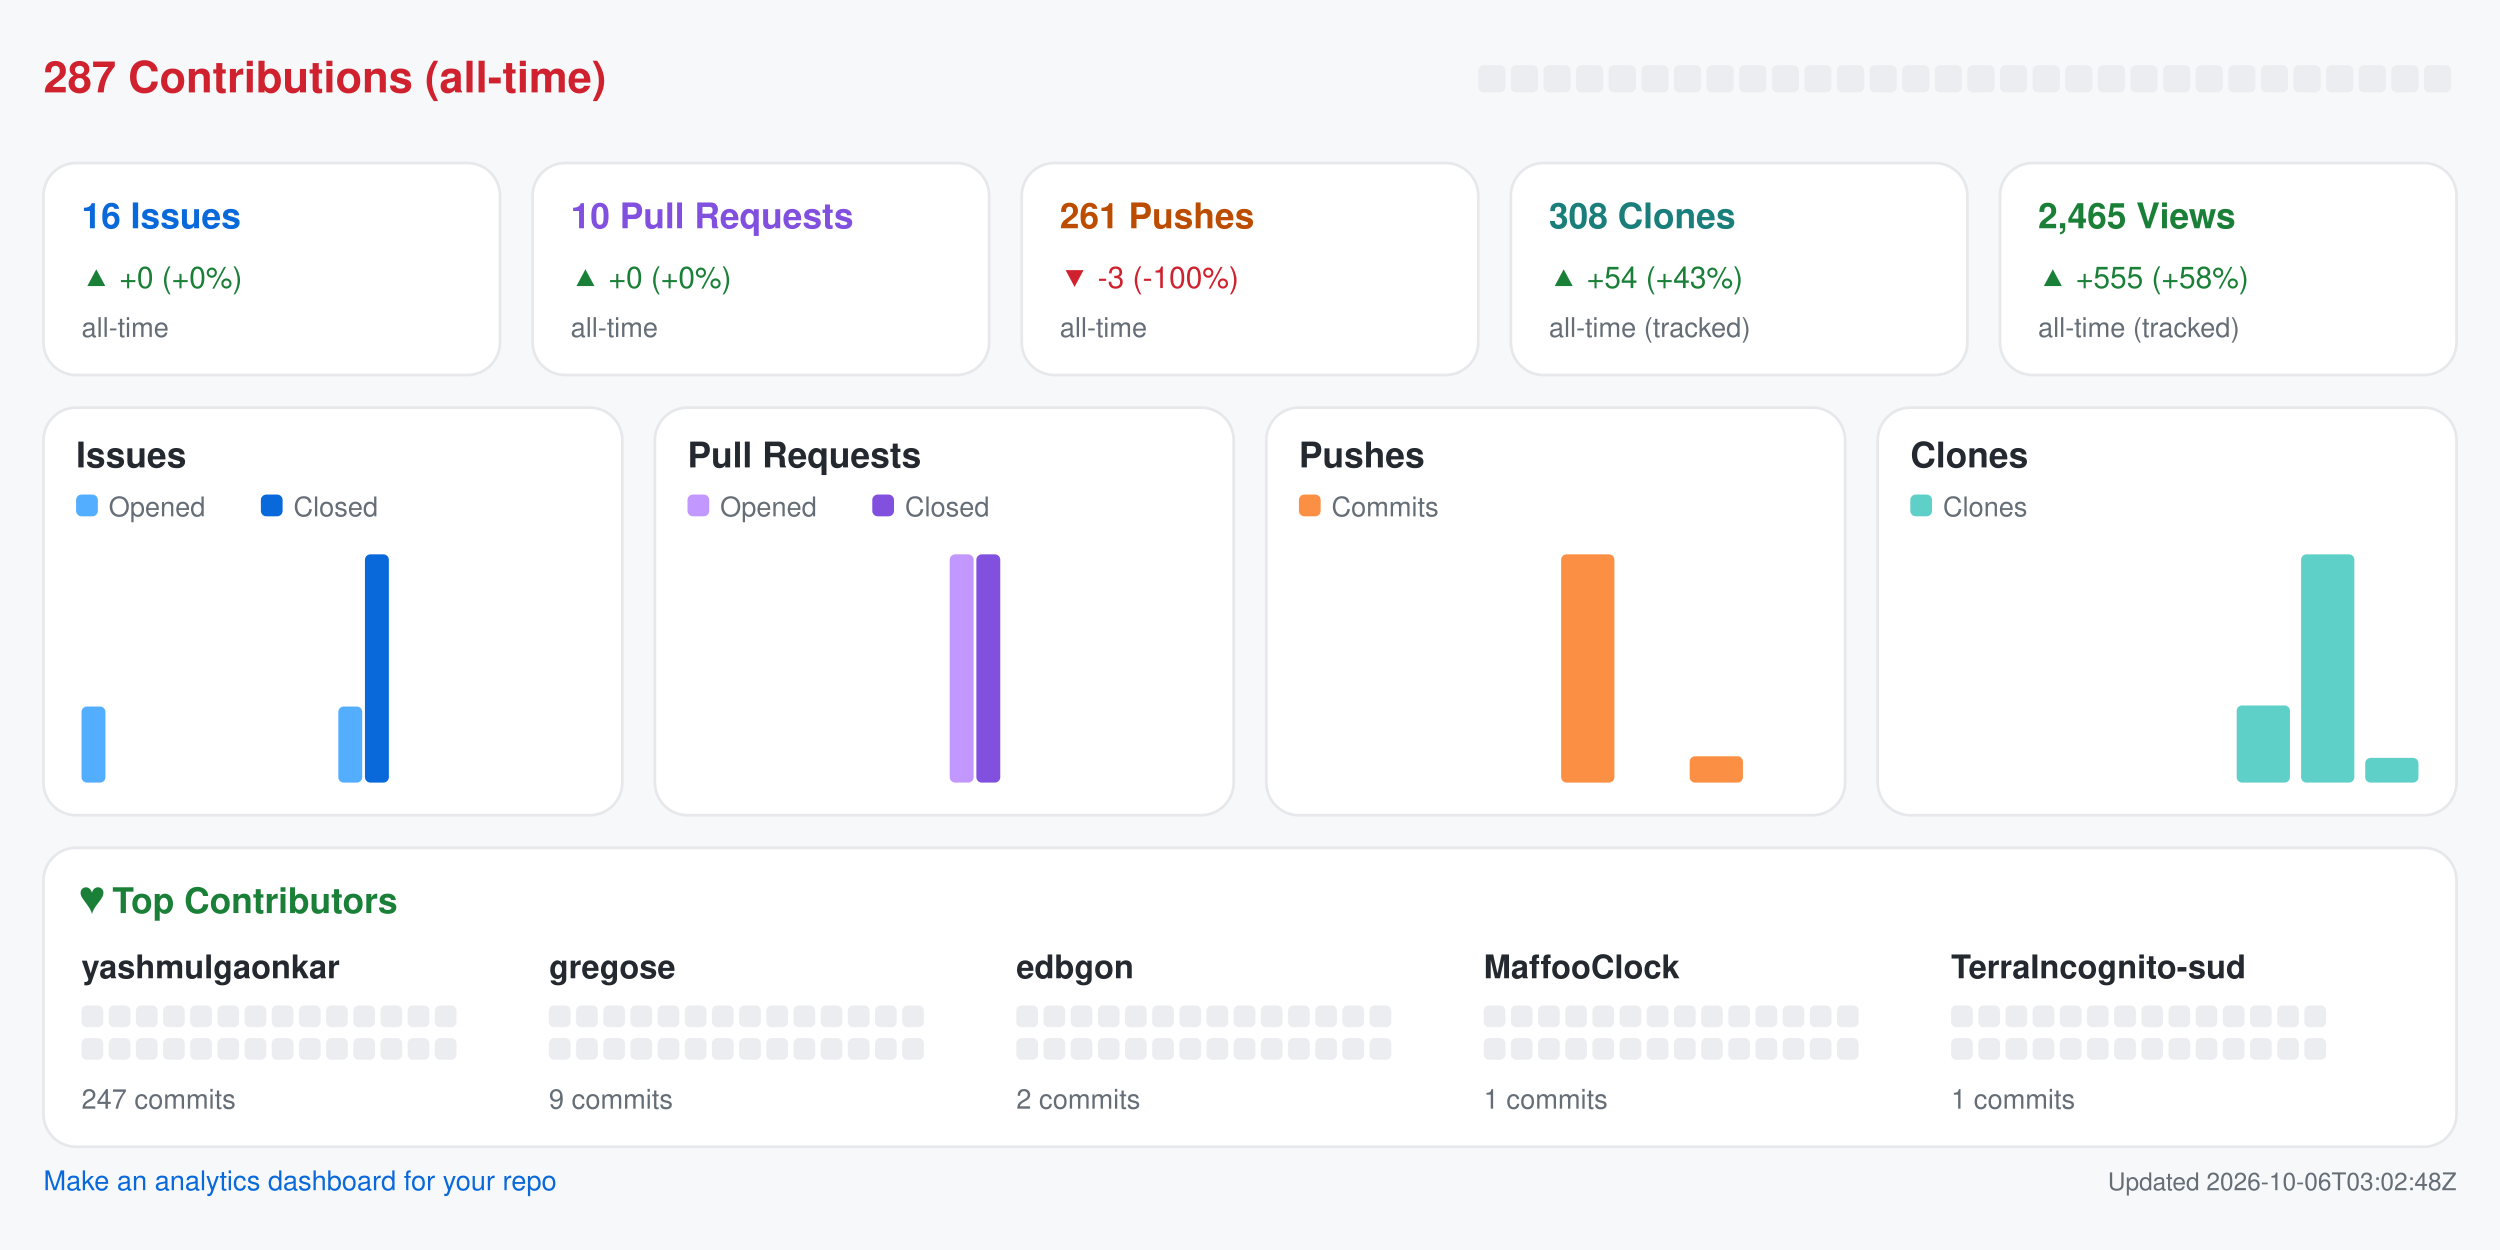
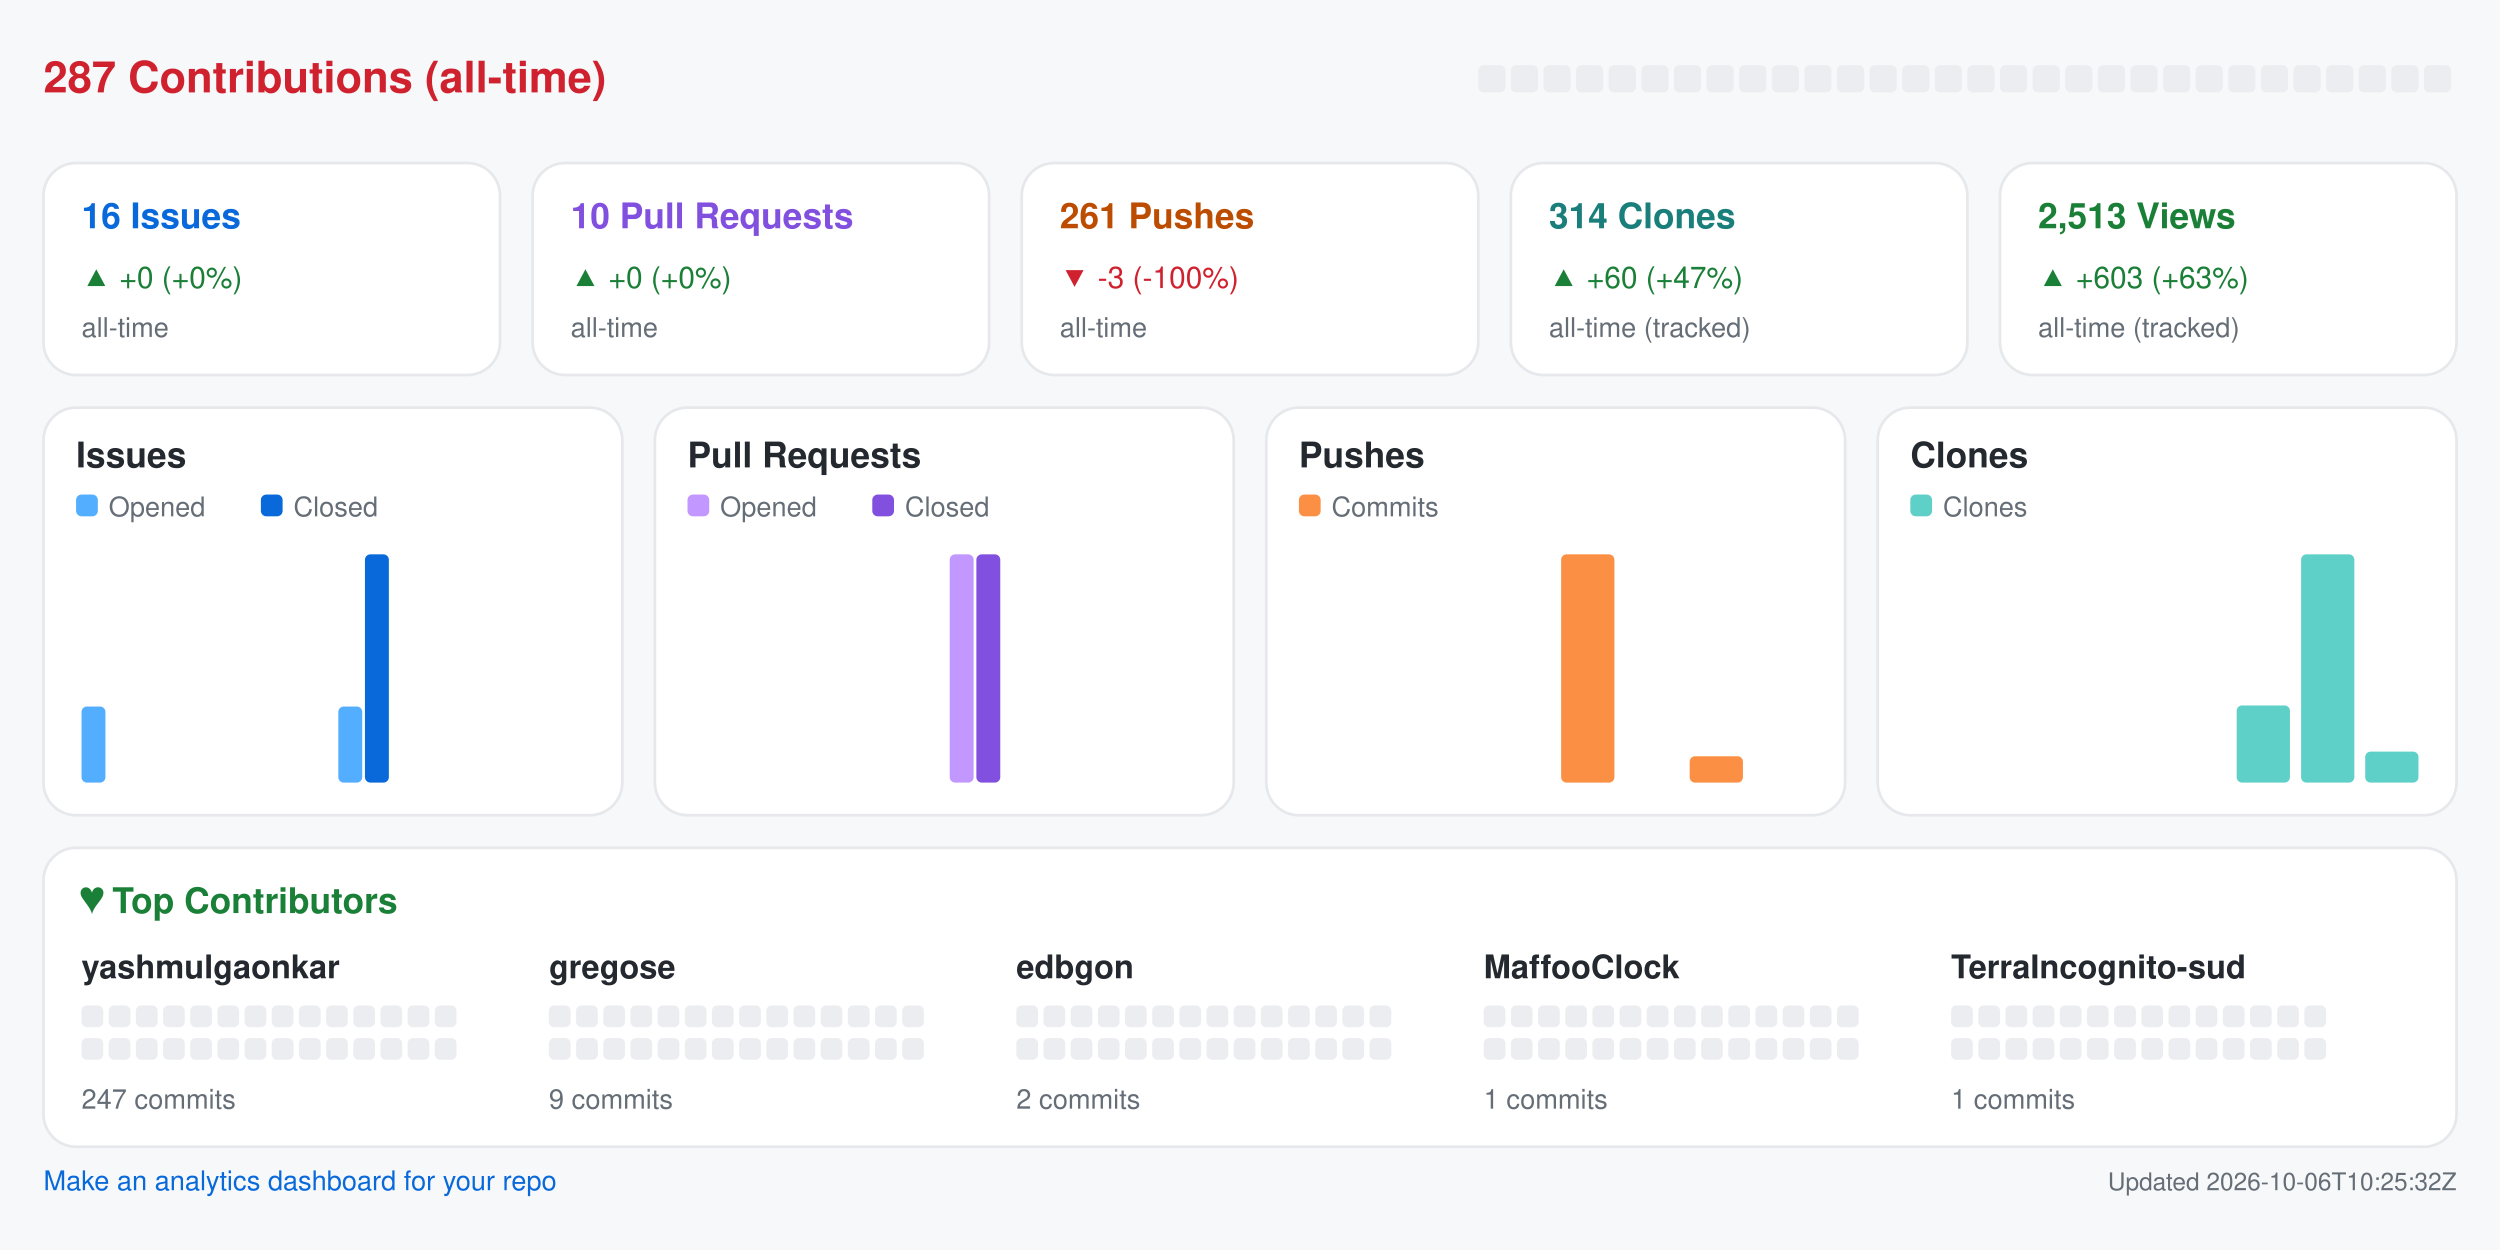
<svg xmlns="http://www.w3.org/2000/svg" width="920" height="460" viewBox="0 0 920 460" role="img" aria-label="Repository analytics for yashmulgaonkar/halo">
  <rect x="0.0" y="0.0" width="920.0" height="460.0" rx="0" fill="#f6f8fa" />
  <text x="16.0" y="34.0" fill="#cf222e" font-size="16" font-family="-apple-system,BlinkMacSystemFont,Segoe UI,Helvetica,Arial,sans-serif" font-weight="600" text-anchor="start">287 Contributions (all-time)</text>
  <rect x="544.0" y="24.0" width="10.0" height="10.0" rx="2" fill="#ebedf0" />
  <rect x="556.0" y="24.0" width="10.0" height="10.0" rx="2" fill="#ebedf0" />
  <rect x="568.0" y="24.0" width="10.0" height="10.0" rx="2" fill="#ebedf0" />
  <rect x="580.0" y="24.0" width="10.0" height="10.0" rx="2" fill="#ebedf0" />
  <rect x="592.0" y="24.0" width="10.0" height="10.0" rx="2" fill="#ebedf0" />
  <rect x="604.0" y="24.0" width="10.0" height="10.0" rx="2" fill="#ebedf0" />
  <rect x="616.0" y="24.0" width="10.0" height="10.0" rx="2" fill="#ebedf0" />
  <rect x="628.0" y="24.0" width="10.0" height="10.0" rx="2" fill="#ebedf0" />
  <rect x="640.0" y="24.0" width="10.0" height="10.0" rx="2" fill="#ebedf0" />
  <rect x="652.0" y="24.0" width="10.0" height="10.0" rx="2" fill="#ebedf0" />
  <rect x="664.0" y="24.0" width="10.0" height="10.0" rx="2" fill="#ebedf0" />
  <rect x="676.0" y="24.0" width="10.0" height="10.0" rx="2" fill="#ebedf0" />
  <rect x="688.0" y="24.0" width="10.0" height="10.0" rx="2" fill="#ebedf0" />
  <rect x="700.0" y="24.0" width="10.0" height="10.0" rx="2" fill="#ebedf0" />
  <rect x="712.0" y="24.0" width="10.0" height="10.0" rx="2" fill="#ebedf0" />
  <rect x="724.0" y="24.0" width="10.0" height="10.0" rx="2" fill="#ebedf0" />
  <rect x="736.0" y="24.0" width="10.0" height="10.0" rx="2" fill="#ebedf0" />
  <rect x="748.0" y="24.0" width="10.0" height="10.0" rx="2" fill="#ebedf0" />
  <rect x="760.0" y="24.0" width="10.0" height="10.0" rx="2" fill="#ebedf0" />
  <rect x="772.0" y="24.0" width="10.0" height="10.0" rx="2" fill="#ebedf0" />
  <rect x="784.0" y="24.0" width="10.0" height="10.0" rx="2" fill="#ebedf0" />
  <rect x="796.0" y="24.0" width="10.0" height="10.0" rx="2" fill="#ebedf0" />
  <rect x="808.0" y="24.0" width="10.0" height="10.0" rx="2" fill="#ebedf0" />
  <rect x="820.0" y="24.0" width="10.0" height="10.0" rx="2" fill="#ebedf0" />
  <rect x="832.0" y="24.0" width="10.0" height="10.0" rx="2" fill="#ebedf0" />
  <rect x="844.0" y="24.0" width="10.0" height="10.0" rx="2" fill="#ebedf0" />
  <rect x="856.0" y="24.0" width="10.0" height="10.0" rx="2" fill="#ebedf0" />
  <rect x="868.0" y="24.0" width="10.0" height="10.0" rx="2" fill="#ebedf0" />
  <rect x="880.0" y="24.0" width="10.0" height="10.0" rx="2" fill="#ebedf0" />
  <rect x="892.0" y="24.0" width="10.0" height="10.0" rx="2" fill="#ebedf0" />
  <rect x="16.0" y="60.0" width="168.0" height="78.0" rx="12" fill="#ffffff" stroke="#e6e8eb" />
  <text x="30.0" y="84.0" fill="#0969da" font-size="13" font-family="-apple-system,BlinkMacSystemFont,Segoe UI,Helvetica,Arial,sans-serif" font-weight="600" text-anchor="start">16 Issues</text>
  <text x="30.0" y="106.0" fill="#1a7f37" font-size="11" font-family="-apple-system,BlinkMacSystemFont,Segoe UI,Helvetica,Arial,sans-serif" font-weight="400" text-anchor="start">▲ +0 (+0%)</text>
  <text x="30.0" y="124.0" fill="#656d76" font-size="10" font-family="-apple-system,BlinkMacSystemFont,Segoe UI,Helvetica,Arial,sans-serif" font-weight="400" text-anchor="start">all-time</text>
  <rect x="196.0" y="60.0" width="168.0" height="78.0" rx="12" fill="#ffffff" stroke="#e6e8eb" />
  <text x="210.0" y="84.0" fill="#8250df" font-size="13" font-family="-apple-system,BlinkMacSystemFont,Segoe UI,Helvetica,Arial,sans-serif" font-weight="600" text-anchor="start">10 Pull Requests</text>
  <text x="210.0" y="106.0" fill="#1a7f37" font-size="11" font-family="-apple-system,BlinkMacSystemFont,Segoe UI,Helvetica,Arial,sans-serif" font-weight="400" text-anchor="start">▲ +0 (+0%)</text>
  <text x="210.0" y="124.0" fill="#656d76" font-size="10" font-family="-apple-system,BlinkMacSystemFont,Segoe UI,Helvetica,Arial,sans-serif" font-weight="400" text-anchor="start">all-time</text>
  <rect x="376.0" y="60.0" width="168.0" height="78.0" rx="12" fill="#ffffff" stroke="#e6e8eb" />
  <text x="390.0" y="84.0" fill="#bc4c00" font-size="13" font-family="-apple-system,BlinkMacSystemFont,Segoe UI,Helvetica,Arial,sans-serif" font-weight="600" text-anchor="start">261 Pushes</text>
  <text x="390.0" y="106.0" fill="#cf222e" font-size="11" font-family="-apple-system,BlinkMacSystemFont,Segoe UI,Helvetica,Arial,sans-serif" font-weight="400" text-anchor="start">▼ -3 (-100%)</text>
  <text x="390.0" y="124.0" fill="#656d76" font-size="10" font-family="-apple-system,BlinkMacSystemFont,Segoe UI,Helvetica,Arial,sans-serif" font-weight="400" text-anchor="start">all-time</text>
  <rect x="556.0" y="60.0" width="168.0" height="78.0" rx="12" fill="#ffffff" stroke="#e6e8eb" />
-   <text x="570.0" y="84.0" fill="#1a7f7a" font-size="13" font-family="-apple-system,BlinkMacSystemFont,Segoe UI,Helvetica,Arial,sans-serif" font-weight="600" text-anchor="start">308 Clones</text>
-   <text x="570.0" y="106.0" fill="#1a7f37" font-size="11" font-family="-apple-system,BlinkMacSystemFont,Segoe UI,Helvetica,Arial,sans-serif" font-weight="400" text-anchor="start">▲ +54 (+43%)</text>
+   <text x="570.0" y="84.0" fill="#1a7f7a" font-size="13" font-family="-apple-system,BlinkMacSystemFont,Segoe UI,Helvetica,Arial,sans-serif" font-weight="600" text-anchor="start">314 Clones</text>
+   <text x="570.0" y="106.0" fill="#1a7f37" font-size="11" font-family="-apple-system,BlinkMacSystemFont,Segoe UI,Helvetica,Arial,sans-serif" font-weight="400" text-anchor="start">▲ +60 (+47%)</text>
  <text x="570.0" y="124.0" fill="#656d76" font-size="10" font-family="-apple-system,BlinkMacSystemFont,Segoe UI,Helvetica,Arial,sans-serif" font-weight="400" text-anchor="start">all-time (tracked)</text>
  <rect x="736.0" y="60.0" width="168.0" height="78.0" rx="12" fill="#ffffff" stroke="#e6e8eb" />
-   <text x="750.0" y="84.0" fill="#1a7f37" font-size="13" font-family="-apple-system,BlinkMacSystemFont,Segoe UI,Helvetica,Arial,sans-serif" font-weight="600" text-anchor="start">2,465 Views</text>
-   <text x="750.0" y="106.0" fill="#1a7f37" font-size="11" font-family="-apple-system,BlinkMacSystemFont,Segoe UI,Helvetica,Arial,sans-serif" font-weight="400" text-anchor="start">▲ +555 (+58%)</text>
+   <text x="750.0" y="84.0" fill="#1a7f37" font-size="13" font-family="-apple-system,BlinkMacSystemFont,Segoe UI,Helvetica,Arial,sans-serif" font-weight="600" text-anchor="start">2,513 Views</text>
+   <text x="750.0" y="106.0" fill="#1a7f37" font-size="11" font-family="-apple-system,BlinkMacSystemFont,Segoe UI,Helvetica,Arial,sans-serif" font-weight="400" text-anchor="start">▲ +603 (+63%)</text>
  <text x="750.0" y="124.0" fill="#656d76" font-size="10" font-family="-apple-system,BlinkMacSystemFont,Segoe UI,Helvetica,Arial,sans-serif" font-weight="400" text-anchor="start">all-time (tracked)</text>
  <rect x="16.0" y="150.0" width="213.0" height="150.0" rx="12" fill="#ffffff" stroke="#e6e8eb" />
  <text x="28.0" y="172.0" fill="#24292f" font-size="13" font-family="-apple-system,BlinkMacSystemFont,Segoe UI,Helvetica,Arial,sans-serif" font-weight="600" text-anchor="start">Issues</text>
  <rect x="28.0" y="182.0" width="8.0" height="8.0" rx="2" fill="#54aeff" />
  <text x="40.0" y="190.0" fill="#656d76" font-size="10" font-family="-apple-system,BlinkMacSystemFont,Segoe UI,Helvetica,Arial,sans-serif" font-weight="400" text-anchor="start">Opened</text>
  <rect x="96.0" y="182.0" width="8.0" height="8.0" rx="2" fill="#0969da" />
  <text x="108.0" y="190.0" fill="#656d76" font-size="10" font-family="-apple-system,BlinkMacSystemFont,Segoe UI,Helvetica,Arial,sans-serif" font-weight="400" text-anchor="start">Closed</text>
  <rect x="30.0" y="260.0" width="8.8" height="28.0" rx="2" fill="#54aeff" />
  <rect x="39.8" y="288.0" width="8.8" height="0.0" rx="2" fill="#0969da" />
  <rect x="53.6" y="288.0" width="8.8" height="0.0" rx="2" fill="#54aeff" />
  <rect x="63.4" y="288.0" width="8.8" height="0.0" rx="2" fill="#0969da" />
  <rect x="77.2" y="288.0" width="8.8" height="0.0" rx="2" fill="#54aeff" />
  <rect x="87.1" y="288.0" width="8.8" height="0.0" rx="2" fill="#0969da" />
  <rect x="100.9" y="288.0" width="8.8" height="0.0" rx="2" fill="#54aeff" />
  <rect x="110.7" y="288.0" width="8.8" height="0.0" rx="2" fill="#0969da" />
  <rect x="124.5" y="260.0" width="8.8" height="28.0" rx="2" fill="#54aeff" />
  <rect x="134.3" y="204.0" width="8.8" height="84.0" rx="2" fill="#0969da" />
  <rect x="148.1" y="288.0" width="8.8" height="0.0" rx="2" fill="#54aeff" />
  <rect x="157.9" y="288.0" width="8.8" height="0.0" rx="2" fill="#0969da" />
  <rect x="171.8" y="288.0" width="8.8" height="0.0" rx="2" fill="#54aeff" />
  <rect x="181.6" y="288.0" width="8.8" height="0.0" rx="2" fill="#0969da" />
  <rect x="195.4" y="288.0" width="8.8" height="0.0" rx="2" fill="#54aeff" />
  <rect x="205.2" y="288.0" width="8.8" height="0.0" rx="2" fill="#0969da" />
  <rect x="241.0" y="150.0" width="213.0" height="150.0" rx="12" fill="#ffffff" stroke="#e6e8eb" />
  <text x="253.0" y="172.0" fill="#24292f" font-size="13" font-family="-apple-system,BlinkMacSystemFont,Segoe UI,Helvetica,Arial,sans-serif" font-weight="600" text-anchor="start">Pull Requests</text>
  <rect x="253.0" y="182.0" width="8.0" height="8.0" rx="2" fill="#c297ff" />
  <text x="265.0" y="190.0" fill="#656d76" font-size="10" font-family="-apple-system,BlinkMacSystemFont,Segoe UI,Helvetica,Arial,sans-serif" font-weight="400" text-anchor="start">Opened</text>
  <rect x="321.0" y="182.0" width="8.0" height="8.0" rx="2" fill="#8250df" />
  <text x="333.0" y="190.0" fill="#656d76" font-size="10" font-family="-apple-system,BlinkMacSystemFont,Segoe UI,Helvetica,Arial,sans-serif" font-weight="400" text-anchor="start">Closed</text>
  <rect x="255.0" y="288.0" width="8.8" height="0.0" rx="2" fill="#c297ff" />
  <rect x="264.8" y="288.0" width="8.8" height="0.0" rx="2" fill="#8250df" />
  <rect x="278.6" y="288.0" width="8.8" height="0.0" rx="2" fill="#c297ff" />
  <rect x="288.4" y="288.0" width="8.8" height="0.0" rx="2" fill="#8250df" />
  <rect x="302.2" y="288.0" width="8.8" height="0.0" rx="2" fill="#c297ff" />
  <rect x="312.1" y="288.0" width="8.8" height="0.0" rx="2" fill="#8250df" />
  <rect x="325.9" y="288.0" width="8.8" height="0.0" rx="2" fill="#c297ff" />
  <rect x="335.7" y="288.0" width="8.8" height="0.0" rx="2" fill="#8250df" />
  <rect x="349.5" y="204.0" width="8.8" height="84.0" rx="2" fill="#c297ff" />
  <rect x="359.3" y="204.0" width="8.8" height="84.0" rx="2" fill="#8250df" />
  <rect x="373.1" y="288.0" width="8.8" height="0.0" rx="2" fill="#c297ff" />
  <rect x="382.9" y="288.0" width="8.8" height="0.0" rx="2" fill="#8250df" />
  <rect x="396.8" y="288.0" width="8.8" height="0.0" rx="2" fill="#c297ff" />
  <rect x="406.6" y="288.0" width="8.8" height="0.0" rx="2" fill="#8250df" />
  <rect x="420.4" y="288.0" width="8.8" height="0.0" rx="2" fill="#c297ff" />
  <rect x="430.2" y="288.0" width="8.8" height="0.0" rx="2" fill="#8250df" />
  <rect x="466.0" y="150.0" width="213.0" height="150.0" rx="12" fill="#ffffff" stroke="#e6e8eb" />
  <text x="478.0" y="172.0" fill="#24292f" font-size="13" font-family="-apple-system,BlinkMacSystemFont,Segoe UI,Helvetica,Arial,sans-serif" font-weight="600" text-anchor="start">Pushes</text>
  <rect x="478.0" y="182.0" width="8.0" height="8.0" rx="2" fill="#fb8f44" />
  <text x="490.0" y="190.0" fill="#656d76" font-size="10" font-family="-apple-system,BlinkMacSystemFont,Segoe UI,Helvetica,Arial,sans-serif" font-weight="400" text-anchor="start">Commits</text>
  <rect x="480.0" y="288.0" width="19.6" height="0.0" rx="2" fill="#fb8f44" />
  <rect x="503.6" y="288.0" width="19.6" height="0.0" rx="2" fill="#fb8f44" />
  <rect x="527.2" y="288.0" width="19.6" height="0.0" rx="2" fill="#fb8f44" />
  <rect x="550.9" y="288.0" width="19.6" height="0.0" rx="2" fill="#fb8f44" />
  <rect x="574.5" y="204.0" width="19.6" height="84.0" rx="2" fill="#fb8f44" />
  <rect x="598.1" y="288.0" width="19.6" height="0.0" rx="2" fill="#fb8f44" />
  <rect x="621.8" y="278.3" width="19.6" height="9.7" rx="2" fill="#fb8f44" />
  <rect x="645.4" y="288.0" width="19.6" height="0.0" rx="2" fill="#fb8f44" />
  <rect x="691.0" y="150.0" width="213.0" height="150.0" rx="12" fill="#ffffff" stroke="#e6e8eb" />
  <text x="703.0" y="172.0" fill="#24292f" font-size="13" font-family="-apple-system,BlinkMacSystemFont,Segoe UI,Helvetica,Arial,sans-serif" font-weight="600" text-anchor="start">Clones</text>
  <rect x="703.0" y="182.0" width="8.0" height="8.0" rx="2" fill="#5fd0c8" />
  <text x="715.0" y="190.0" fill="#656d76" font-size="10" font-family="-apple-system,BlinkMacSystemFont,Segoe UI,Helvetica,Arial,sans-serif" font-weight="400" text-anchor="start">Clones</text>
  <rect x="705.0" y="288.0" width="19.6" height="0.0" rx="2" fill="#5fd0c8" />
  <rect x="728.6" y="288.0" width="19.6" height="0.0" rx="2" fill="#5fd0c8" />
  <rect x="752.2" y="288.0" width="19.6" height="0.0" rx="2" fill="#5fd0c8" />
  <rect x="775.9" y="288.0" width="19.6" height="0.0" rx="2" fill="#5fd0c8" />
  <rect x="799.5" y="288.0" width="19.6" height="0.0" rx="2" fill="#5fd0c8" />
  <rect x="823.1" y="259.6" width="19.6" height="28.4" rx="2" fill="#5fd0c8" />
  <rect x="846.8" y="204.0" width="19.6" height="84.0" rx="2" fill="#5fd0c8" />
-   <rect x="870.4" y="278.9" width="19.6" height="9.1" rx="2" fill="#5fd0c8" />
+   <rect x="870.4" y="276.6" width="19.6" height="11.4" rx="2" fill="#5fd0c8" />
  <rect x="16.0" y="312.0" width="888.0" height="110.0" rx="12" fill="#ffffff" stroke="#e6e8eb" />
  <text x="30.0" y="336.0" fill="#1a7f37" font-size="13" font-family="-apple-system,BlinkMacSystemFont,Segoe UI,Helvetica,Arial,sans-serif" font-weight="600" text-anchor="start">♥  Top Contributors</text>
  <text x="30.0" y="360.0" fill="#24292f" font-size="12" font-family="-apple-system,BlinkMacSystemFont,Segoe UI,Helvetica,Arial,sans-serif" font-weight="600" text-anchor="start">yashmulgaonkar</text>
  <rect x="30.0" y="370.0" width="8.0" height="8.0" rx="2" fill="#ebedf0" />
  <rect x="40.0" y="370.0" width="8.0" height="8.0" rx="2" fill="#ebedf0" />
  <rect x="50.0" y="370.0" width="8.0" height="8.0" rx="2" fill="#ebedf0" />
  <rect x="60.0" y="370.0" width="8.0" height="8.0" rx="2" fill="#ebedf0" />
  <rect x="70.0" y="370.0" width="8.0" height="8.0" rx="2" fill="#ebedf0" />
  <rect x="80.0" y="370.0" width="8.0" height="8.0" rx="2" fill="#ebedf0" />
  <rect x="90.0" y="370.0" width="8.0" height="8.0" rx="2" fill="#ebedf0" />
  <rect x="100.0" y="370.0" width="8.0" height="8.0" rx="2" fill="#ebedf0" />
  <rect x="110.0" y="370.0" width="8.0" height="8.0" rx="2" fill="#ebedf0" />
  <rect x="120.0" y="370.0" width="8.0" height="8.0" rx="2" fill="#ebedf0" />
  <rect x="130.0" y="370.0" width="8.0" height="8.0" rx="2" fill="#ebedf0" />
  <rect x="140.0" y="370.0" width="8.0" height="8.0" rx="2" fill="#ebedf0" />
  <rect x="150.0" y="370.0" width="8.0" height="8.0" rx="2" fill="#ebedf0" />
  <rect x="160.0" y="370.0" width="8.0" height="8.0" rx="2" fill="#ebedf0" />
  <rect x="30.0" y="382.0" width="8.0" height="8.0" rx="2" fill="#ebedf0" />
  <rect x="40.0" y="382.0" width="8.0" height="8.0" rx="2" fill="#ebedf0" />
  <rect x="50.0" y="382.0" width="8.0" height="8.0" rx="2" fill="#ebedf0" />
  <rect x="60.0" y="382.0" width="8.0" height="8.0" rx="2" fill="#ebedf0" />
  <rect x="70.0" y="382.0" width="8.0" height="8.0" rx="2" fill="#ebedf0" />
  <rect x="80.0" y="382.0" width="8.0" height="8.0" rx="2" fill="#ebedf0" />
  <rect x="90.0" y="382.0" width="8.0" height="8.0" rx="2" fill="#ebedf0" />
  <rect x="100.0" y="382.0" width="8.0" height="8.0" rx="2" fill="#ebedf0" />
  <rect x="110.0" y="382.0" width="8.0" height="8.0" rx="2" fill="#ebedf0" />
  <rect x="120.0" y="382.0" width="8.0" height="8.0" rx="2" fill="#ebedf0" />
  <rect x="130.0" y="382.0" width="8.0" height="8.0" rx="2" fill="#ebedf0" />
  <rect x="140.0" y="382.0" width="8.0" height="8.0" rx="2" fill="#ebedf0" />
  <rect x="150.0" y="382.0" width="8.0" height="8.0" rx="2" fill="#ebedf0" />
  <rect x="160.0" y="382.0" width="8.0" height="8.0" rx="2" fill="#ebedf0" />
  <text x="30.0" y="408.0" fill="#656d76" font-size="10" font-family="-apple-system,BlinkMacSystemFont,Segoe UI,Helvetica,Arial,sans-serif" font-weight="400" text-anchor="start">247 commits</text>
  <text x="202.0" y="360.0" fill="#24292f" font-size="12" font-family="-apple-system,BlinkMacSystemFont,Segoe UI,Helvetica,Arial,sans-serif" font-weight="600" text-anchor="start">gregose</text>
  <rect x="202.0" y="370.0" width="8.0" height="8.0" rx="2" fill="#ebedf0" />
  <rect x="212.0" y="370.0" width="8.0" height="8.0" rx="2" fill="#ebedf0" />
  <rect x="222.0" y="370.0" width="8.0" height="8.0" rx="2" fill="#ebedf0" />
  <rect x="232.0" y="370.0" width="8.0" height="8.0" rx="2" fill="#ebedf0" />
  <rect x="242.0" y="370.0" width="8.0" height="8.0" rx="2" fill="#ebedf0" />
  <rect x="252.0" y="370.0" width="8.0" height="8.0" rx="2" fill="#ebedf0" />
  <rect x="262.0" y="370.0" width="8.0" height="8.0" rx="2" fill="#ebedf0" />
  <rect x="272.0" y="370.0" width="8.0" height="8.0" rx="2" fill="#ebedf0" />
  <rect x="282.0" y="370.0" width="8.0" height="8.0" rx="2" fill="#ebedf0" />
  <rect x="292.0" y="370.0" width="8.0" height="8.0" rx="2" fill="#ebedf0" />
  <rect x="302.0" y="370.0" width="8.0" height="8.0" rx="2" fill="#ebedf0" />
  <rect x="312.0" y="370.0" width="8.0" height="8.0" rx="2" fill="#ebedf0" />
  <rect x="322.0" y="370.0" width="8.0" height="8.0" rx="2" fill="#ebedf0" />
  <rect x="332.0" y="370.0" width="8.0" height="8.0" rx="2" fill="#ebedf0" />
  <rect x="202.0" y="382.0" width="8.0" height="8.0" rx="2" fill="#ebedf0" />
  <rect x="212.0" y="382.0" width="8.0" height="8.0" rx="2" fill="#ebedf0" />
  <rect x="222.0" y="382.0" width="8.0" height="8.0" rx="2" fill="#ebedf0" />
  <rect x="232.0" y="382.0" width="8.0" height="8.0" rx="2" fill="#ebedf0" />
  <rect x="242.0" y="382.0" width="8.0" height="8.0" rx="2" fill="#ebedf0" />
  <rect x="252.0" y="382.0" width="8.0" height="8.0" rx="2" fill="#ebedf0" />
  <rect x="262.0" y="382.0" width="8.0" height="8.0" rx="2" fill="#ebedf0" />
  <rect x="272.0" y="382.0" width="8.0" height="8.0" rx="2" fill="#ebedf0" />
  <rect x="282.0" y="382.0" width="8.0" height="8.0" rx="2" fill="#ebedf0" />
  <rect x="292.0" y="382.0" width="8.0" height="8.0" rx="2" fill="#ebedf0" />
  <rect x="302.0" y="382.0" width="8.0" height="8.0" rx="2" fill="#ebedf0" />
  <rect x="312.0" y="382.0" width="8.0" height="8.0" rx="2" fill="#ebedf0" />
  <rect x="322.0" y="382.0" width="8.0" height="8.0" rx="2" fill="#ebedf0" />
  <rect x="332.0" y="382.0" width="8.0" height="8.0" rx="2" fill="#ebedf0" />
  <text x="202.0" y="408.0" fill="#656d76" font-size="10" font-family="-apple-system,BlinkMacSystemFont,Segoe UI,Helvetica,Arial,sans-serif" font-weight="400" text-anchor="start">9 commits</text>
  <text x="374.0" y="360.0" fill="#24292f" font-size="12" font-family="-apple-system,BlinkMacSystemFont,Segoe UI,Helvetica,Arial,sans-serif" font-weight="600" text-anchor="start">edbgon</text>
  <rect x="374.0" y="370.0" width="8.0" height="8.0" rx="2" fill="#ebedf0" />
  <rect x="384.0" y="370.0" width="8.0" height="8.0" rx="2" fill="#ebedf0" />
  <rect x="394.0" y="370.0" width="8.0" height="8.0" rx="2" fill="#ebedf0" />
  <rect x="404.0" y="370.0" width="8.0" height="8.0" rx="2" fill="#ebedf0" />
  <rect x="414.0" y="370.0" width="8.0" height="8.0" rx="2" fill="#ebedf0" />
  <rect x="424.0" y="370.0" width="8.0" height="8.0" rx="2" fill="#ebedf0" />
  <rect x="434.0" y="370.0" width="8.0" height="8.0" rx="2" fill="#ebedf0" />
  <rect x="444.0" y="370.0" width="8.0" height="8.0" rx="2" fill="#ebedf0" />
  <rect x="454.0" y="370.0" width="8.0" height="8.0" rx="2" fill="#ebedf0" />
  <rect x="464.0" y="370.0" width="8.0" height="8.0" rx="2" fill="#ebedf0" />
  <rect x="474.0" y="370.0" width="8.0" height="8.0" rx="2" fill="#ebedf0" />
  <rect x="484.0" y="370.0" width="8.0" height="8.0" rx="2" fill="#ebedf0" />
  <rect x="494.0" y="370.0" width="8.0" height="8.0" rx="2" fill="#ebedf0" />
  <rect x="504.0" y="370.0" width="8.0" height="8.0" rx="2" fill="#ebedf0" />
  <rect x="374.0" y="382.0" width="8.0" height="8.0" rx="2" fill="#ebedf0" />
  <rect x="384.0" y="382.0" width="8.0" height="8.0" rx="2" fill="#ebedf0" />
  <rect x="394.0" y="382.0" width="8.0" height="8.0" rx="2" fill="#ebedf0" />
  <rect x="404.0" y="382.0" width="8.0" height="8.0" rx="2" fill="#ebedf0" />
  <rect x="414.0" y="382.0" width="8.0" height="8.0" rx="2" fill="#ebedf0" />
  <rect x="424.0" y="382.0" width="8.0" height="8.0" rx="2" fill="#ebedf0" />
  <rect x="434.0" y="382.0" width="8.0" height="8.0" rx="2" fill="#ebedf0" />
  <rect x="444.0" y="382.0" width="8.0" height="8.0" rx="2" fill="#ebedf0" />
  <rect x="454.0" y="382.0" width="8.0" height="8.0" rx="2" fill="#ebedf0" />
  <rect x="464.0" y="382.0" width="8.0" height="8.0" rx="2" fill="#ebedf0" />
  <rect x="474.0" y="382.0" width="8.0" height="8.0" rx="2" fill="#ebedf0" />
  <rect x="484.0" y="382.0" width="8.0" height="8.0" rx="2" fill="#ebedf0" />
  <rect x="494.0" y="382.0" width="8.0" height="8.0" rx="2" fill="#ebedf0" />
  <rect x="504.0" y="382.0" width="8.0" height="8.0" rx="2" fill="#ebedf0" />
  <text x="374.0" y="408.0" fill="#656d76" font-size="10" font-family="-apple-system,BlinkMacSystemFont,Segoe UI,Helvetica,Arial,sans-serif" font-weight="400" text-anchor="start">2 commits</text>
  <text x="546.0" y="360.0" fill="#24292f" font-size="12" font-family="-apple-system,BlinkMacSystemFont,Segoe UI,Helvetica,Arial,sans-serif" font-weight="600" text-anchor="start">MaffooClock</text>
  <rect x="546.0" y="370.0" width="8.0" height="8.0" rx="2" fill="#ebedf0" />
  <rect x="556.0" y="370.0" width="8.0" height="8.0" rx="2" fill="#ebedf0" />
  <rect x="566.0" y="370.0" width="8.0" height="8.0" rx="2" fill="#ebedf0" />
  <rect x="576.0" y="370.0" width="8.0" height="8.0" rx="2" fill="#ebedf0" />
  <rect x="586.0" y="370.0" width="8.0" height="8.0" rx="2" fill="#ebedf0" />
  <rect x="596.0" y="370.0" width="8.0" height="8.0" rx="2" fill="#ebedf0" />
  <rect x="606.0" y="370.0" width="8.0" height="8.0" rx="2" fill="#ebedf0" />
  <rect x="616.0" y="370.0" width="8.0" height="8.0" rx="2" fill="#ebedf0" />
  <rect x="626.0" y="370.0" width="8.0" height="8.0" rx="2" fill="#ebedf0" />
  <rect x="636.0" y="370.0" width="8.0" height="8.0" rx="2" fill="#ebedf0" />
  <rect x="646.0" y="370.0" width="8.0" height="8.0" rx="2" fill="#ebedf0" />
  <rect x="656.0" y="370.0" width="8.0" height="8.0" rx="2" fill="#ebedf0" />
  <rect x="666.0" y="370.0" width="8.0" height="8.0" rx="2" fill="#ebedf0" />
  <rect x="676.0" y="370.0" width="8.0" height="8.0" rx="2" fill="#ebedf0" />
  <rect x="546.0" y="382.0" width="8.0" height="8.0" rx="2" fill="#ebedf0" />
  <rect x="556.0" y="382.0" width="8.0" height="8.0" rx="2" fill="#ebedf0" />
  <rect x="566.0" y="382.0" width="8.0" height="8.0" rx="2" fill="#ebedf0" />
  <rect x="576.0" y="382.0" width="8.0" height="8.0" rx="2" fill="#ebedf0" />
  <rect x="586.0" y="382.0" width="8.0" height="8.0" rx="2" fill="#ebedf0" />
  <rect x="596.0" y="382.0" width="8.0" height="8.0" rx="2" fill="#ebedf0" />
  <rect x="606.0" y="382.0" width="8.0" height="8.0" rx="2" fill="#ebedf0" />
  <rect x="616.0" y="382.0" width="8.0" height="8.0" rx="2" fill="#ebedf0" />
  <rect x="626.0" y="382.0" width="8.0" height="8.0" rx="2" fill="#ebedf0" />
  <rect x="636.0" y="382.0" width="8.0" height="8.0" rx="2" fill="#ebedf0" />
  <rect x="646.0" y="382.0" width="8.0" height="8.0" rx="2" fill="#ebedf0" />
  <rect x="656.0" y="382.0" width="8.0" height="8.0" rx="2" fill="#ebedf0" />
  <rect x="666.0" y="382.0" width="8.0" height="8.0" rx="2" fill="#ebedf0" />
  <rect x="676.0" y="382.0" width="8.0" height="8.0" rx="2" fill="#ebedf0" />
  <text x="546.0" y="408.0" fill="#656d76" font-size="10" font-family="-apple-system,BlinkMacSystemFont,Segoe UI,Helvetica,Arial,sans-serif" font-weight="400" text-anchor="start">1 commits</text>
  <text x="718.0" y="360.0" fill="#24292f" font-size="12" font-family="-apple-system,BlinkMacSystemFont,Segoe UI,Helvetica,Arial,sans-serif" font-weight="600" text-anchor="start">TerraIncognito-sud</text>
  <rect x="718.0" y="370.0" width="8.0" height="8.0" rx="2" fill="#ebedf0" />
  <rect x="728.0" y="370.0" width="8.0" height="8.0" rx="2" fill="#ebedf0" />
  <rect x="738.0" y="370.0" width="8.0" height="8.0" rx="2" fill="#ebedf0" />
  <rect x="748.0" y="370.0" width="8.0" height="8.0" rx="2" fill="#ebedf0" />
  <rect x="758.0" y="370.0" width="8.0" height="8.0" rx="2" fill="#ebedf0" />
  <rect x="768.0" y="370.0" width="8.0" height="8.0" rx="2" fill="#ebedf0" />
  <rect x="778.0" y="370.0" width="8.0" height="8.0" rx="2" fill="#ebedf0" />
  <rect x="788.0" y="370.0" width="8.0" height="8.0" rx="2" fill="#ebedf0" />
  <rect x="798.0" y="370.0" width="8.0" height="8.0" rx="2" fill="#ebedf0" />
  <rect x="808.0" y="370.0" width="8.0" height="8.0" rx="2" fill="#ebedf0" />
  <rect x="818.0" y="370.0" width="8.0" height="8.0" rx="2" fill="#ebedf0" />
  <rect x="828.0" y="370.0" width="8.0" height="8.0" rx="2" fill="#ebedf0" />
  <rect x="838.0" y="370.0" width="8.0" height="8.0" rx="2" fill="#ebedf0" />
  <rect x="848.0" y="370.0" width="8.0" height="8.0" rx="2" fill="#ebedf0" />
  <rect x="718.0" y="382.0" width="8.0" height="8.0" rx="2" fill="#ebedf0" />
  <rect x="728.0" y="382.0" width="8.0" height="8.0" rx="2" fill="#ebedf0" />
  <rect x="738.0" y="382.0" width="8.0" height="8.0" rx="2" fill="#ebedf0" />
  <rect x="748.0" y="382.0" width="8.0" height="8.0" rx="2" fill="#ebedf0" />
  <rect x="758.0" y="382.0" width="8.0" height="8.0" rx="2" fill="#ebedf0" />
  <rect x="768.0" y="382.0" width="8.0" height="8.0" rx="2" fill="#ebedf0" />
  <rect x="778.0" y="382.0" width="8.0" height="8.0" rx="2" fill="#ebedf0" />
  <rect x="788.0" y="382.0" width="8.0" height="8.0" rx="2" fill="#ebedf0" />
  <rect x="798.0" y="382.0" width="8.0" height="8.0" rx="2" fill="#ebedf0" />
  <rect x="808.0" y="382.0" width="8.0" height="8.0" rx="2" fill="#ebedf0" />
  <rect x="818.0" y="382.0" width="8.0" height="8.0" rx="2" fill="#ebedf0" />
  <rect x="828.0" y="382.0" width="8.0" height="8.0" rx="2" fill="#ebedf0" />
  <rect x="838.0" y="382.0" width="8.0" height="8.0" rx="2" fill="#ebedf0" />
  <rect x="848.0" y="382.0" width="8.0" height="8.0" rx="2" fill="#ebedf0" />
  <text x="718.0" y="408.0" fill="#656d76" font-size="10" font-family="-apple-system,BlinkMacSystemFont,Segoe UI,Helvetica,Arial,sans-serif" font-weight="400" text-anchor="start">1 commits</text>
  <a href="https://github.com/yashmulgaonkar/repo-analytics" target="_blank" rel="noopener noreferrer">
    <text x="16.0" y="438.0" fill="#0969da" font-size="10" font-family="-apple-system,BlinkMacSystemFont,Segoe UI,Helvetica,Arial,sans-serif" font-weight="400" text-anchor="start">Make an analytics dashboard for your repo</text>
  </a>
-   <text x="904.0" y="438.0" fill="#656d76" font-size="9" font-family="-apple-system,BlinkMacSystemFont,Segoe UI,Helvetica,Arial,sans-serif" font-weight="400" text-anchor="end">Updated 2026-10-06T03:02:48Z</text>
+   <text x="904.0" y="438.0" fill="#656d76" font-size="9" font-family="-apple-system,BlinkMacSystemFont,Segoe UI,Helvetica,Arial,sans-serif" font-weight="400" text-anchor="end">Updated 2026-10-06T10:25:32Z</text>
</svg>
